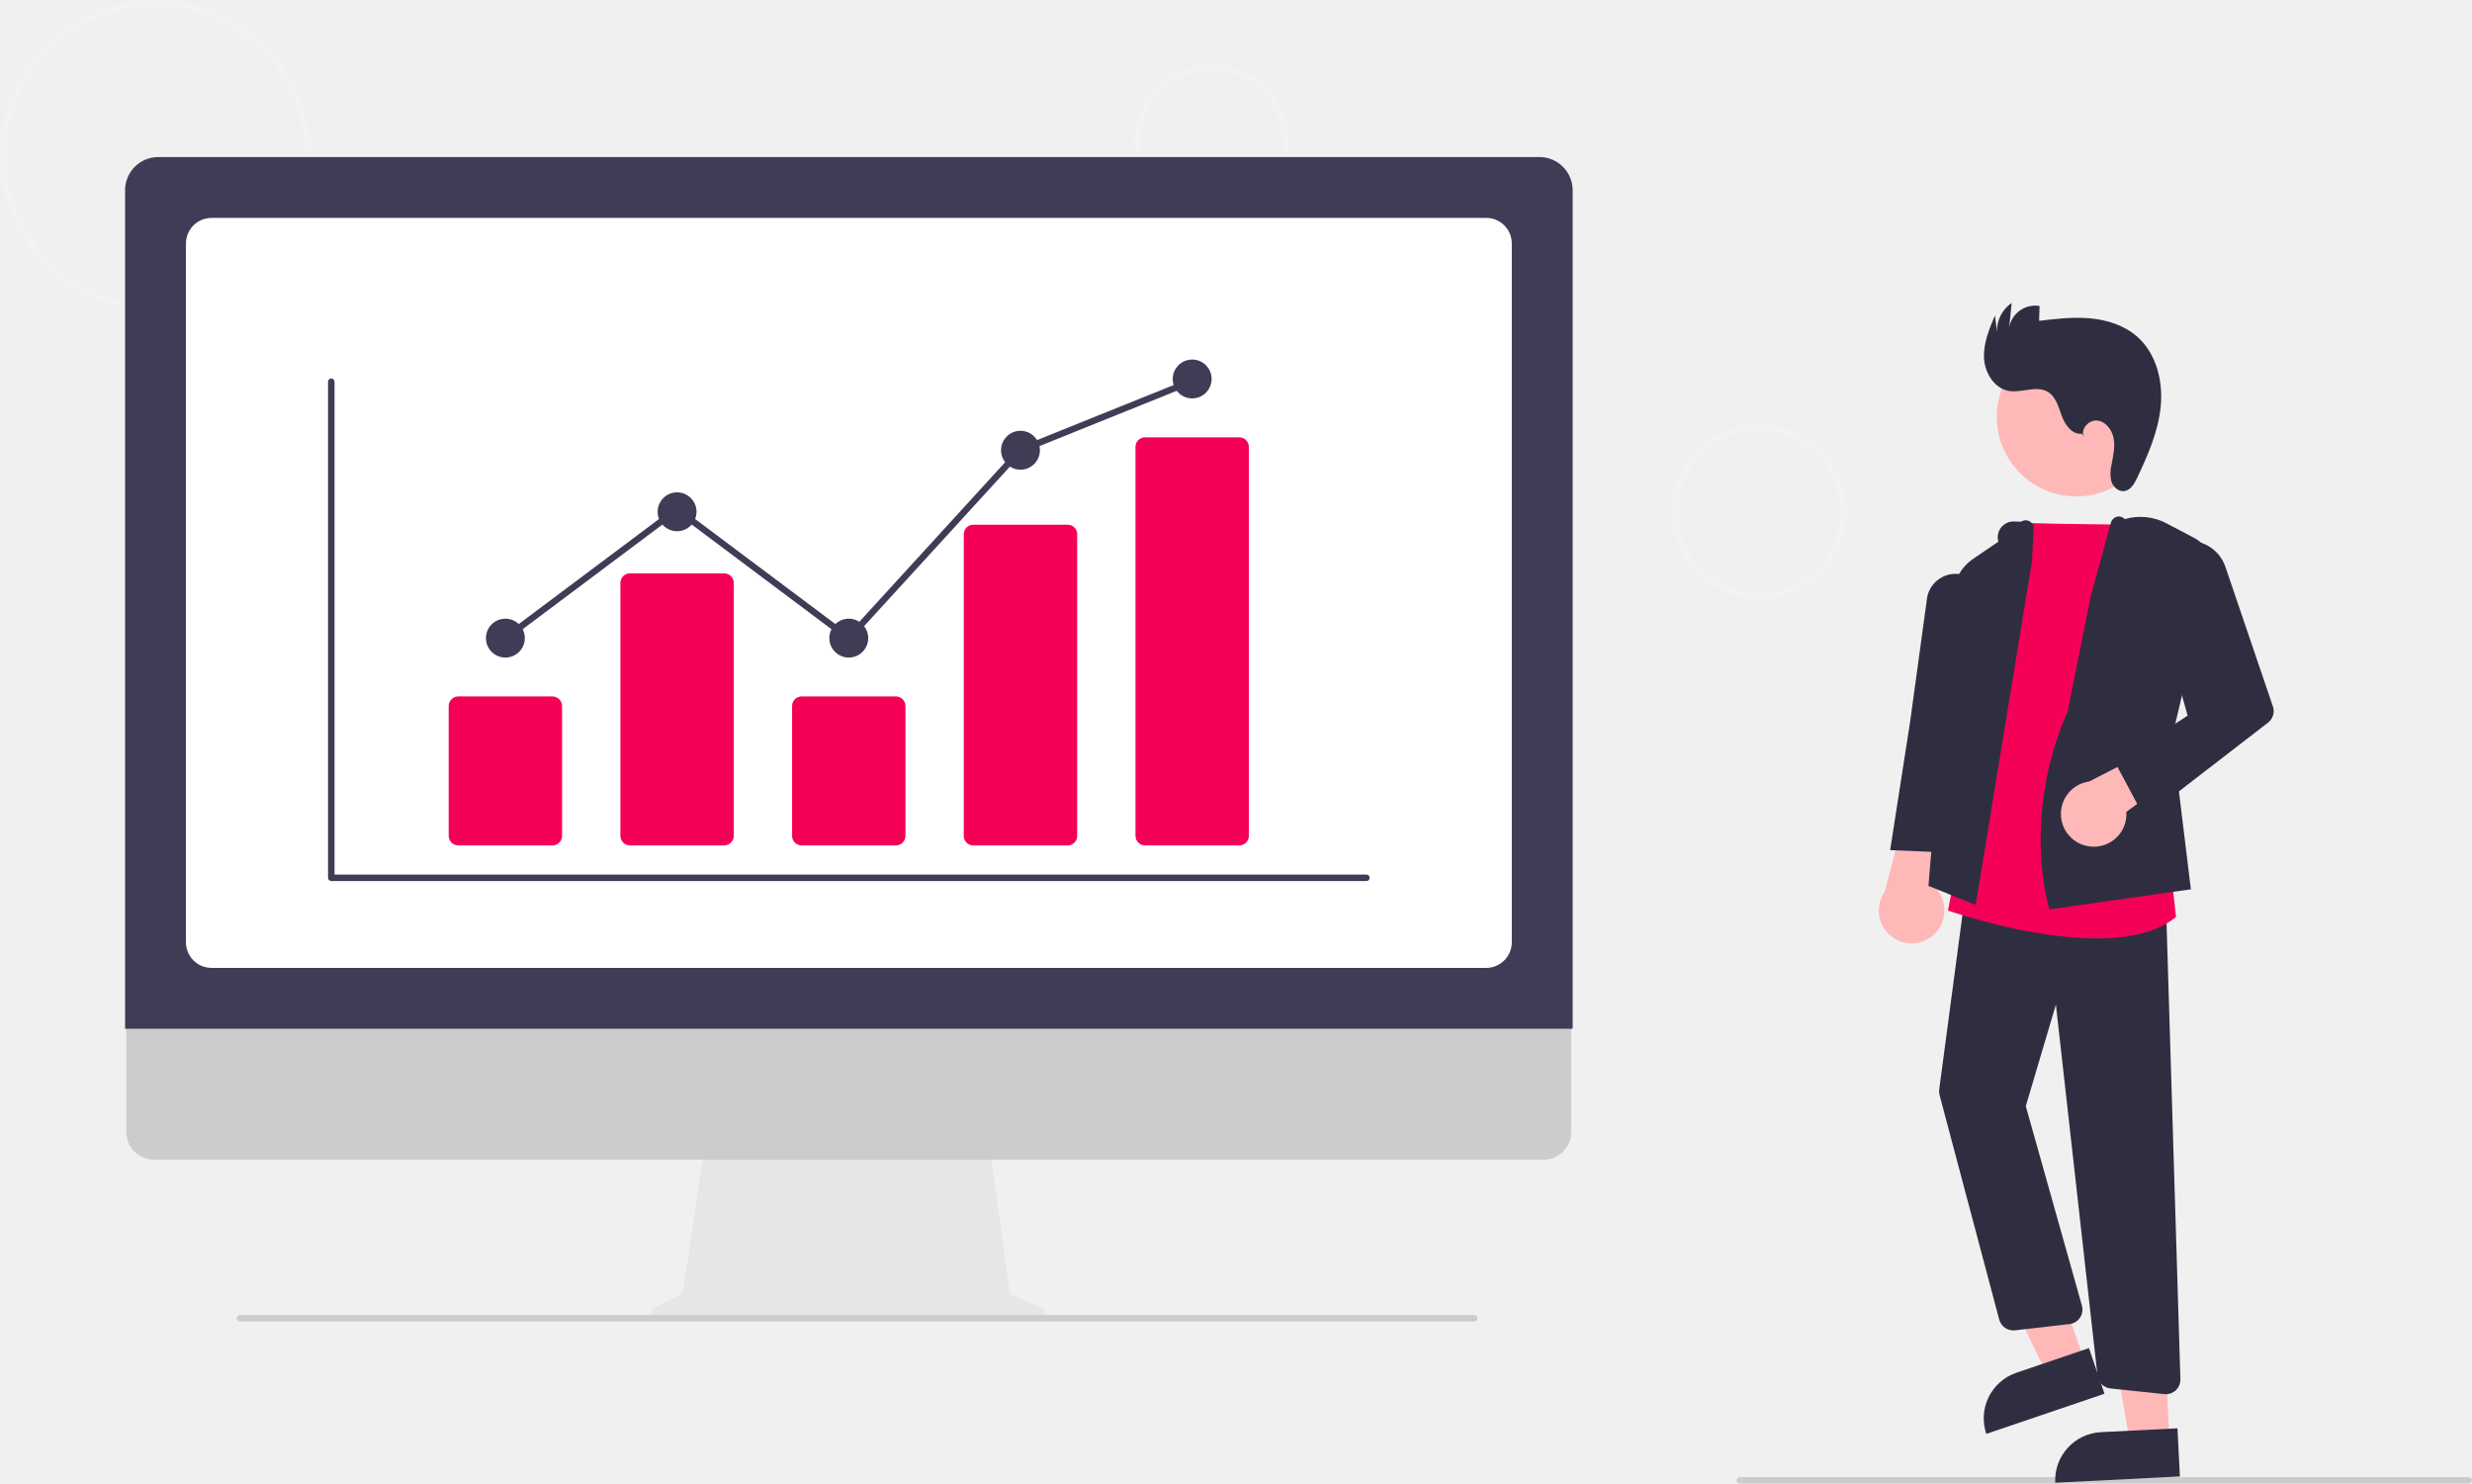
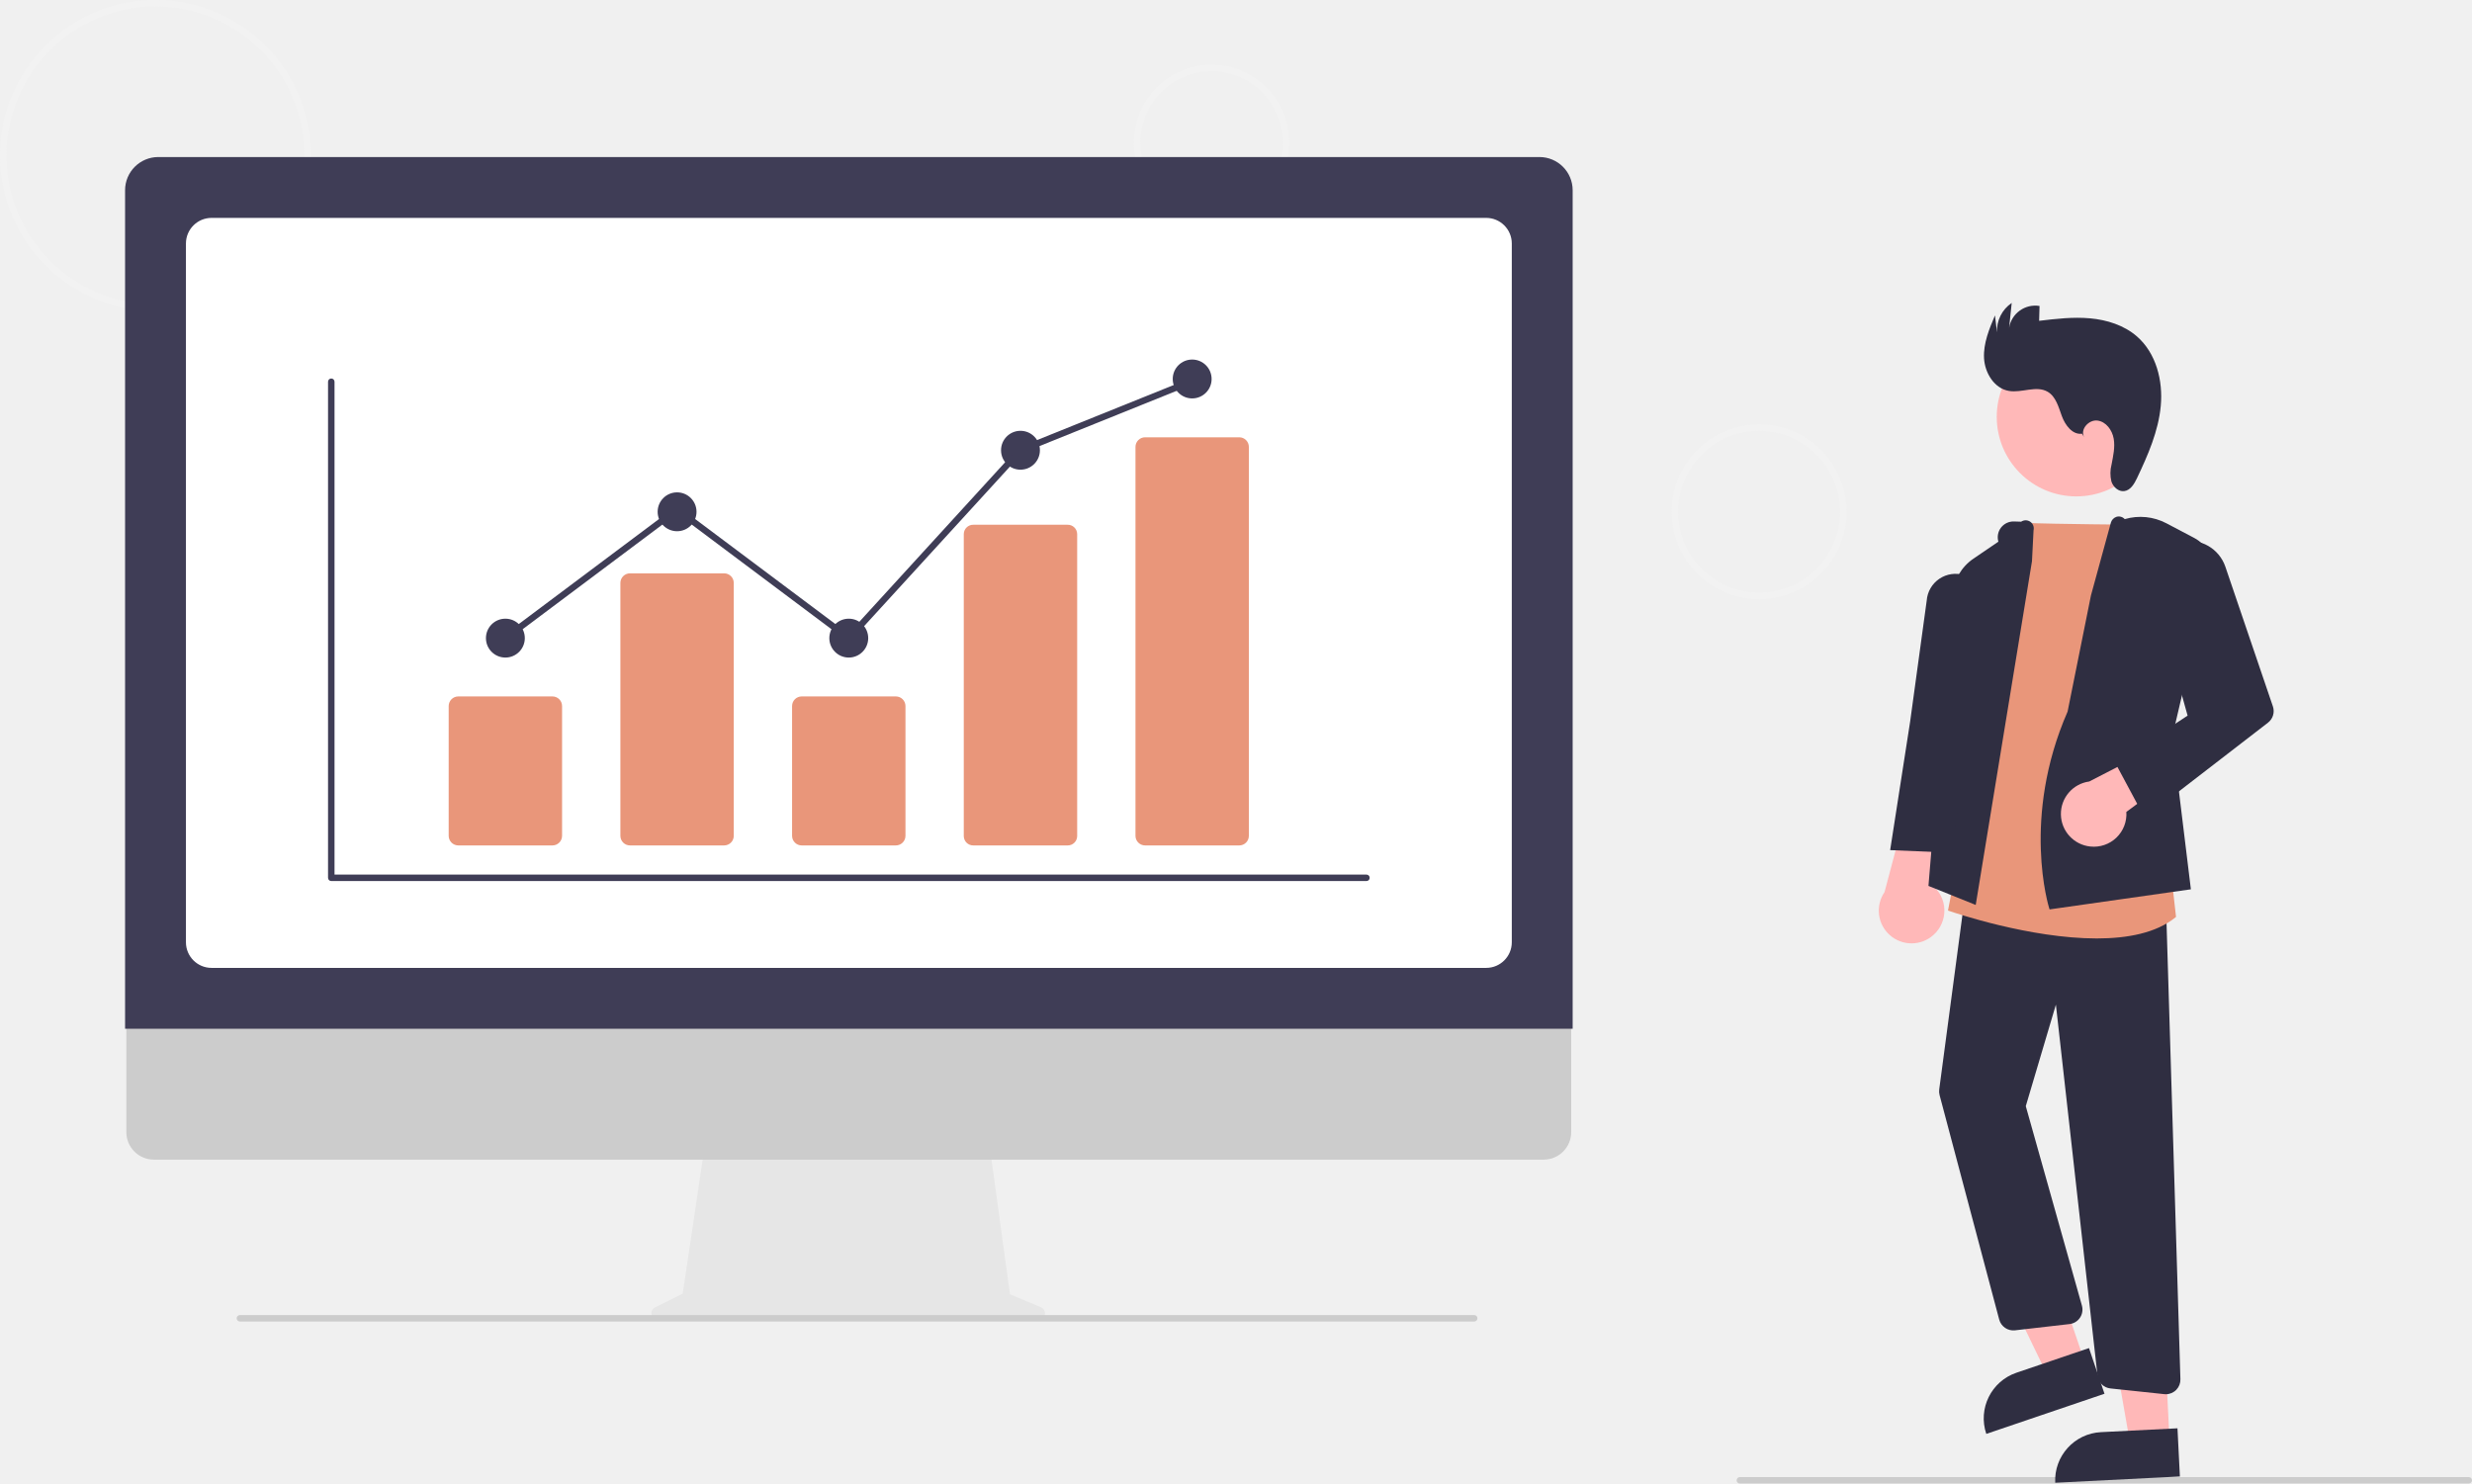
<svg xmlns="http://www.w3.org/2000/svg" data-name="Layer 1" width="763.057" height="458" viewBox="0 0 763.057 458">
  <path d="M266.472,317a48,48,0,1,1,48-48A48.054,48.054,0,0,1,266.472,317Zm0-94a46,46,0,1,0,46,46A46.052,46.052,0,0,0,266.472,223Z" transform="translate(-218.4715 -221)" fill="#f2f2f2" />
  <path d="M592.472,289a24,24,0,1,1,24-24A24.027,24.027,0,0,1,592.472,289Zm0-46a22,22,0,1,0,22,22A22.025,22.025,0,0,0,592.472,243Z" transform="translate(-218.4715 -221)" fill="#f2f2f2" />
  <path d="M761.472,406a27,27,0,1,1,27-27A27.031,27.031,0,0,1,761.472,406Zm0-52a25,25,0,1,0,25,25A25.028,25.028,0,0,0,761.472,354Z" transform="translate(-218.4715 -221)" fill="#f2f2f2" />
  <path d="M980.528,679h-225a1,1,0,0,1,0-2h225a1,1,0,0,1,0,2Z" transform="translate(-218.4715 -221)" fill="#ccc" />
  <circle cx="640.917" cy="128.686" r="24.561" fill="#ffb8b8" />
  <polygon points="643.465 420.343 631.857 424.285 611.124 381.386 628.257 375.567 643.465 420.343" fill="#ffb8b8" />
  <path d="M843.072,642.981h23.644a0,0,0,0,1,0,0v14.887a0,0,0,0,1,0,0H828.185a0,0,0,0,1,0,0v0A14.887,14.887,0,0,1,843.072,642.981Z" transform="translate(-382.6317 86.1046) rotate(-18.76035)" fill="#2f2e41" />
  <polygon points="669.694 444.575 657.45 445.19 649.249 398.255 667.321 397.346 669.694 444.575" fill="#ffb8b8" />
  <path d="M867.368,662.902h23.644a0,0,0,0,1,0,0v14.887a0,0,0,0,1,0,0H852.481a0,0,0,0,1,0,0v0A14.887,14.887,0,0,1,867.368,662.902Z" transform="translate(-251.0201 -176.3984) rotate(-2.87712)" fill="#2f2e41" />
  <path d="M815.3,509.63a10.056,10.056,0,0,0-.468-15.412l11.674-33.774-17.992,4.598L800.188,496.409a10.11,10.11,0,0,0,15.113,13.221Z" transform="translate(-218.4715 -221)" fill="#ffb8b8" />
  <path d="M887.021,651.424a4.544,4.544,0,0,1-.474-.025l-16.621-1.76a4.472,4.472,0,0,1-3.998-3.974L853.084,531.155l-9.294,31.335,17.329,61.583a4.5,4.5,0,0,1-3.818,5.689l-16.848,1.937a4.523,4.523,0,0,1-4.863-3.315l-18.409-69.303a4.482,4.482,0,0,1-.111-1.748l8.274-62.199,61.714,4.949,4.462,146.703a4.5,4.5,0,0,1-4.498,4.638Z" transform="translate(-218.4715 -221)" fill="#2f2e41" />
-   <path d="M865.688,510.719c-20.676,0-44.084-7.989-45.502-8.479l-.41-.142L843.101,382.413l.429.018c9.244.375,34.469.567,34.723.569l.453.003,9.723,105.619,1.738,15.449-.213.172C884.006,509.052,875.132,510.719,865.688,510.719Z" transform="translate(-218.4715 -221)" fill="#f50057" />
+   <path d="M865.688,510.719c-20.676,0-44.084-7.989-45.502-8.479l-.41-.142L843.101,382.413l.429.018c9.244.375,34.469.567,34.723.569l.453.003,9.723,105.619,1.738,15.449-.213.172C884.006,509.052,875.132,510.719,865.688,510.719Z" transform="translate(-218.4715 -221)" fill="#e9967a" />
  <path d="M828.336,500.375,813.747,494.499l7.436-89.944a14.856,14.856,0,0,1,6.474-11.104l7.677-5.225v0a4.868,4.868,0,0,1,4.827-6.24l2.199.071a2.5,2.5,0,0,1,3.827,2.661l-.483,9.529Z" transform="translate(-218.4715 -221)" fill="#2f2e41" />
  <path d="M820.974,484.251l-19.049-.802,6.171-39.692,5.113-37.349a8.924,8.924,0,0,1,11.578-7.846h0a8.917,8.917,0,0,1,6.174,9.647l-5.18,40.467Z" transform="translate(-218.4715 -221)" fill="#2f2e41" />
  <path d="M851.136,501.751l-.129-.401c-.088-.274-8.673-27.812,5.691-60.672l7.203-35.826,6.156-22.495a2.689,2.689,0,0,1,1.631-1.773,2.477,2.477,0,0,1,2.649.68l0,0a17.198,17.198,0,0,1,12.86,1.286l8.645,4.554a9.815,9.815,0,0,1,4.982,10.923l-11.815,50.423,5.744,47.097Z" transform="translate(-218.4715 -221)" fill="#2f2e41" />
  <path d="M863.716,482.338a10.056,10.056,0,0,0,11.118-10.684l26.756-19.821-9.353-4.434-28.851,14.862a10.11,10.11,0,0,0,.33,20.077Z" transform="translate(-218.4715 -221)" fill="#ffb8b8" />
  <path d="M880.491,473.465l-9.037-16.869,22.287-14.668-10.876-39.01A11.795,11.795,0,0,1,891.895,388.187h0a11.827,11.827,0,0,1,13.5,7.764l14.675,43.135a4.499,4.499,0,0,1-1.512,5.013Z" transform="translate(-218.4715 -221)" fill="#2f2e41" />
  <path d="M861.127,354.895c-2.944.383-5.165-2.629-6.195-5.414s-1.815-6.027-4.375-7.531c-3.497-2.055-7.972.417-11.971-.261-4.516-.766-7.453-5.552-7.683-10.127s1.591-8.975,3.377-13.194l.624,5.242a10.396,10.396,0,0,1,4.543-9.087l-.804,7.692a8.164,8.164,0,0,1,9.392-6.756l-.127,4.583c5.216-.62,10.479-1.241,15.711-.769s10.5,2.128,14.466,5.574c5.932,5.154,8.098,13.641,7.371,21.465s-3.957,15.175-7.323,22.275c-.847,1.787-2.018,3.802-3.982,4.03-1.765.204-3.379-1.271-3.928-2.96a10.73,10.73,0,0,1,.048-5.271c.496-2.637,1.122-5.333.655-7.976s-2.368-5.254-5.032-5.578-5.39,2.721-4.109,5.079Z" transform="translate(-218.4715 -221)" fill="#2f2e41" />
  <path d="M539.781,624.577l-9.561-4.026-6.559-47.928H436.322l-7.109,47.732-8.554,4.277a2.031,2.031,0,0,0,.908,3.848H538.994A2.031,2.031,0,0,0,539.781,624.577Z" transform="translate(-218.4715 -221)" fill="#e6e6e6" />
  <path d="M694.991,579h-429.038a8.5,8.5,0,0,1-8.481-8.5V510h446v60.5A8.5,8.5,0,0,1,694.991,579Z" transform="translate(-218.4715 -221)" fill="#ccc" />
  <path d="M703.92,538.594H257.08V279.727a10.258,10.258,0,0,1,10.247-10.247H693.673A10.259,10.259,0,0,1,703.92,279.727Z" transform="translate(-218.4715 -221)" fill="#3f3d56" />
  <path d="M677.232,519.805H283.768a7.908,7.908,0,0,1-7.9-7.899V296.168a7.909,7.909,0,0,1,7.9-7.9H677.232a7.909,7.909,0,0,1,7.9,7.9v215.737A7.908,7.908,0,0,1,677.232,519.805Z" transform="translate(-218.4715 -221)" fill="#fff" />
  <path d="M673.528,628.98h-381a1,1,0,0,1,0-2h381a1,1,0,0,1,0,2Z" transform="translate(-218.4715 -221)" fill="#ccc" />
  <path d="M640.268,493H320.732a1,1,0,0,1-1-1V338.847a1,1,0,0,1,2,0V491h318.535a1,1,0,0,1,0,2Z" transform="translate(-218.4715 -221)" fill="#3f3d56" />
-   <path d="M389.003,482H359.94a2.972,2.972,0,0,1-2.969-2.968V438.968A2.972,2.972,0,0,1,359.94,436h29.063a2.972,2.972,0,0,1,2.969,2.968v40.063A2.972,2.972,0,0,1,389.003,482Z" transform="translate(-218.4715 -221)" fill="#f50057" />
-   <path d="M442.003,482H412.94a2.972,2.972,0,0,1-2.969-2.968V400.968A2.972,2.972,0,0,1,412.94,398h29.063a2.972,2.972,0,0,1,2.969,2.968v78.063A2.972,2.972,0,0,1,442.003,482Z" transform="translate(-218.4715 -221)" fill="#f50057" />
-   <path d="M495.003,482H465.94a2.972,2.972,0,0,1-2.969-2.968V438.968A2.972,2.972,0,0,1,465.94,436h29.063a2.972,2.972,0,0,1,2.969,2.968v40.063A2.972,2.972,0,0,1,495.003,482Z" transform="translate(-218.4715 -221)" fill="#f50057" />
-   <path d="M548.003,482H518.94a2.907,2.907,0,0,1-2.969-2.834V385.834A2.907,2.907,0,0,1,518.94,383h29.063a2.907,2.907,0,0,1,2.969,2.834v93.332A2.907,2.907,0,0,1,548.003,482Z" transform="translate(-218.4715 -221)" fill="#f50057" />
-   <path d="M601.003,482H571.94a2.972,2.972,0,0,1-2.969-2.968V358.968A2.972,2.972,0,0,1,571.94,356h29.063a2.972,2.972,0,0,1,2.969,2.968V479.032A2.972,2.972,0,0,1,601.003,482Z" transform="translate(-218.4715 -221)" fill="#f50057" />
+   <path d="M389.003,482H359.94a2.972,2.972,0,0,1-2.969-2.968V438.968A2.972,2.972,0,0,1,359.94,436h29.063a2.972,2.972,0,0,1,2.969,2.968v40.063A2.972,2.972,0,0,1,389.003,482Z" transform="translate(-218.4715 -221)" fill="#e9967a" />
+   <path d="M442.003,482H412.94a2.972,2.972,0,0,1-2.969-2.968V400.968A2.972,2.972,0,0,1,412.94,398h29.063a2.972,2.972,0,0,1,2.969,2.968v78.063A2.972,2.972,0,0,1,442.003,482Z" transform="translate(-218.4715 -221)" fill="#e9967a" />
+   <path d="M495.003,482H465.94a2.972,2.972,0,0,1-2.969-2.968V438.968A2.972,2.972,0,0,1,465.94,436h29.063a2.972,2.972,0,0,1,2.969,2.968v40.063A2.972,2.972,0,0,1,495.003,482Z" transform="translate(-218.4715 -221)" fill="#e9967a" />
+   <path d="M548.003,482H518.94a2.907,2.907,0,0,1-2.969-2.834V385.834A2.907,2.907,0,0,1,518.94,383h29.063a2.907,2.907,0,0,1,2.969,2.834v93.332A2.907,2.907,0,0,1,548.003,482Z" transform="translate(-218.4715 -221)" fill="#e9967a" />
+   <path d="M601.003,482H571.94a2.972,2.972,0,0,1-2.969-2.968V358.968A2.972,2.972,0,0,1,571.94,356h29.063a2.972,2.972,0,0,1,2.969,2.968V479.032A2.972,2.972,0,0,1,601.003,482Z" transform="translate(-218.4715 -221)" fill="#e9967a" />
  <circle cx="156" cy="197" r="6" fill="#3f3d56" />
  <circle cx="209" cy="158" r="6" fill="#3f3d56" />
  <circle cx="262" cy="197" r="6" fill="#3f3d56" />
  <circle cx="315" cy="139" r="6" fill="#3f3d56" />
  <circle cx="368" cy="117" r="6" fill="#3f3d56" />
  <polygon points="262.126 198.344 209 158.552 156.6 197.8 155.4 196.2 209 156.053 261.874 195.656 314.415 138.158 314.626 138.072 367.626 116.718 368.374 118.573 315.585 139.842 262.126 198.344" fill="#3f3d56" />
</svg>
